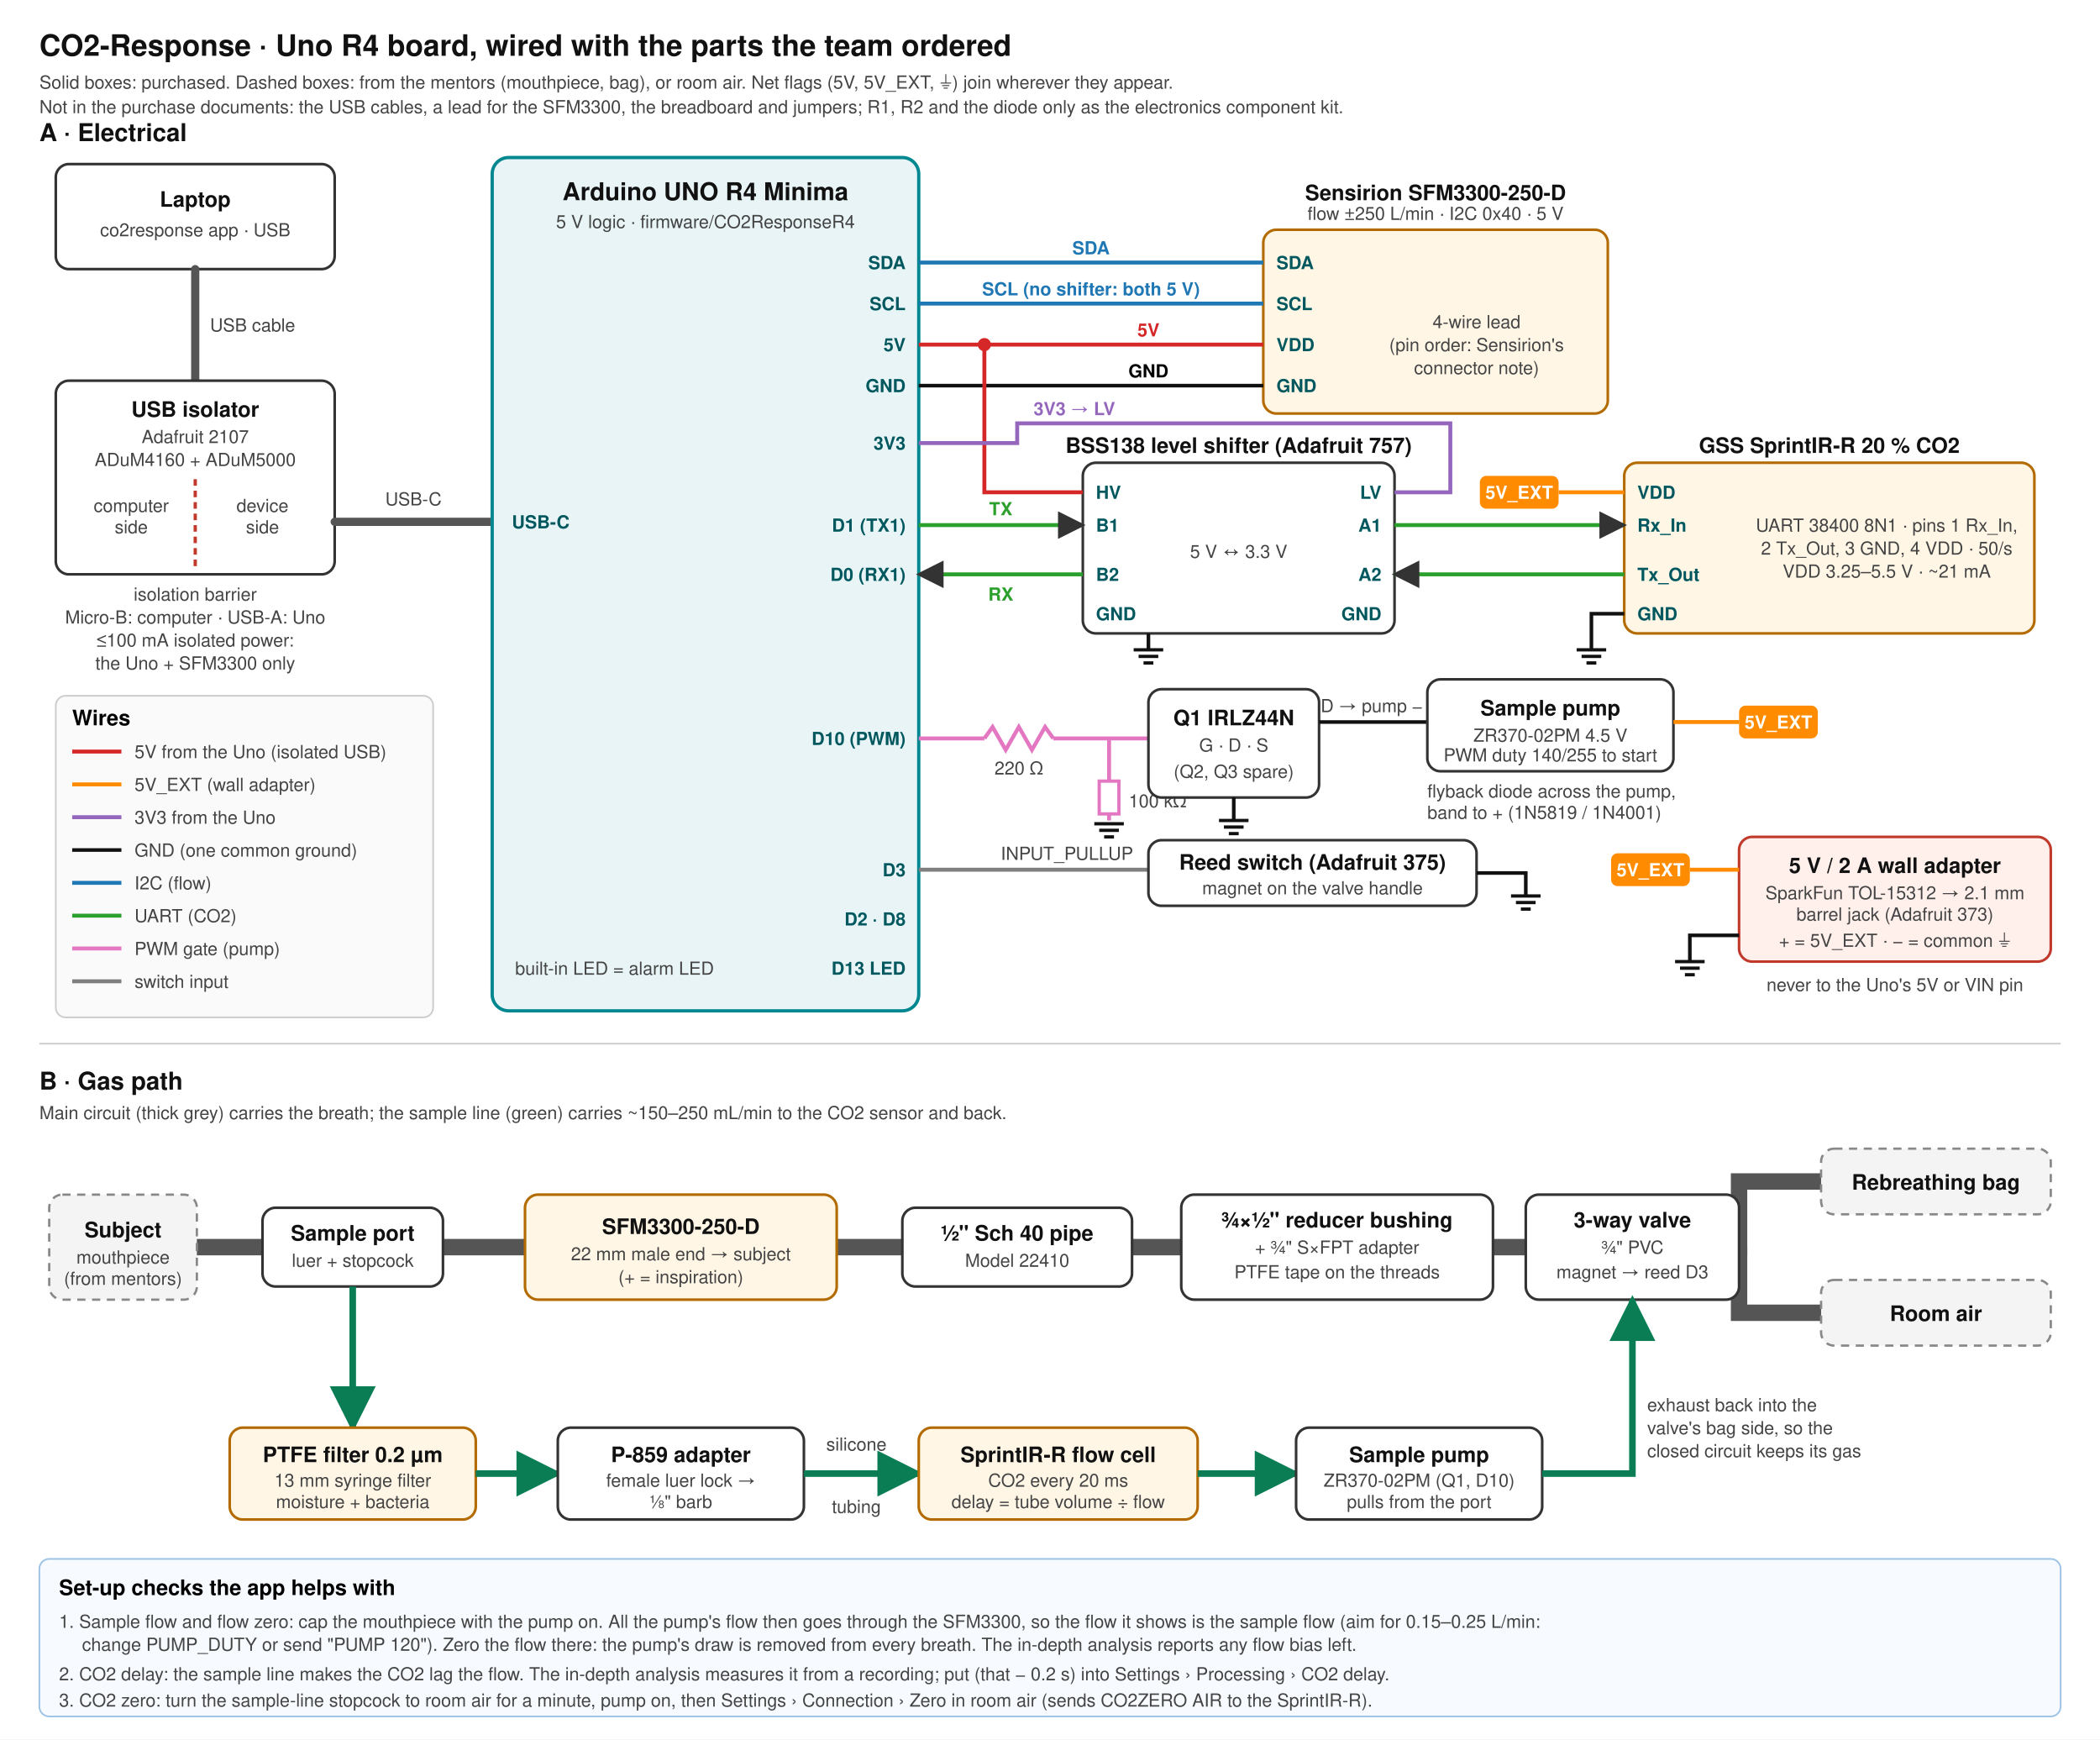
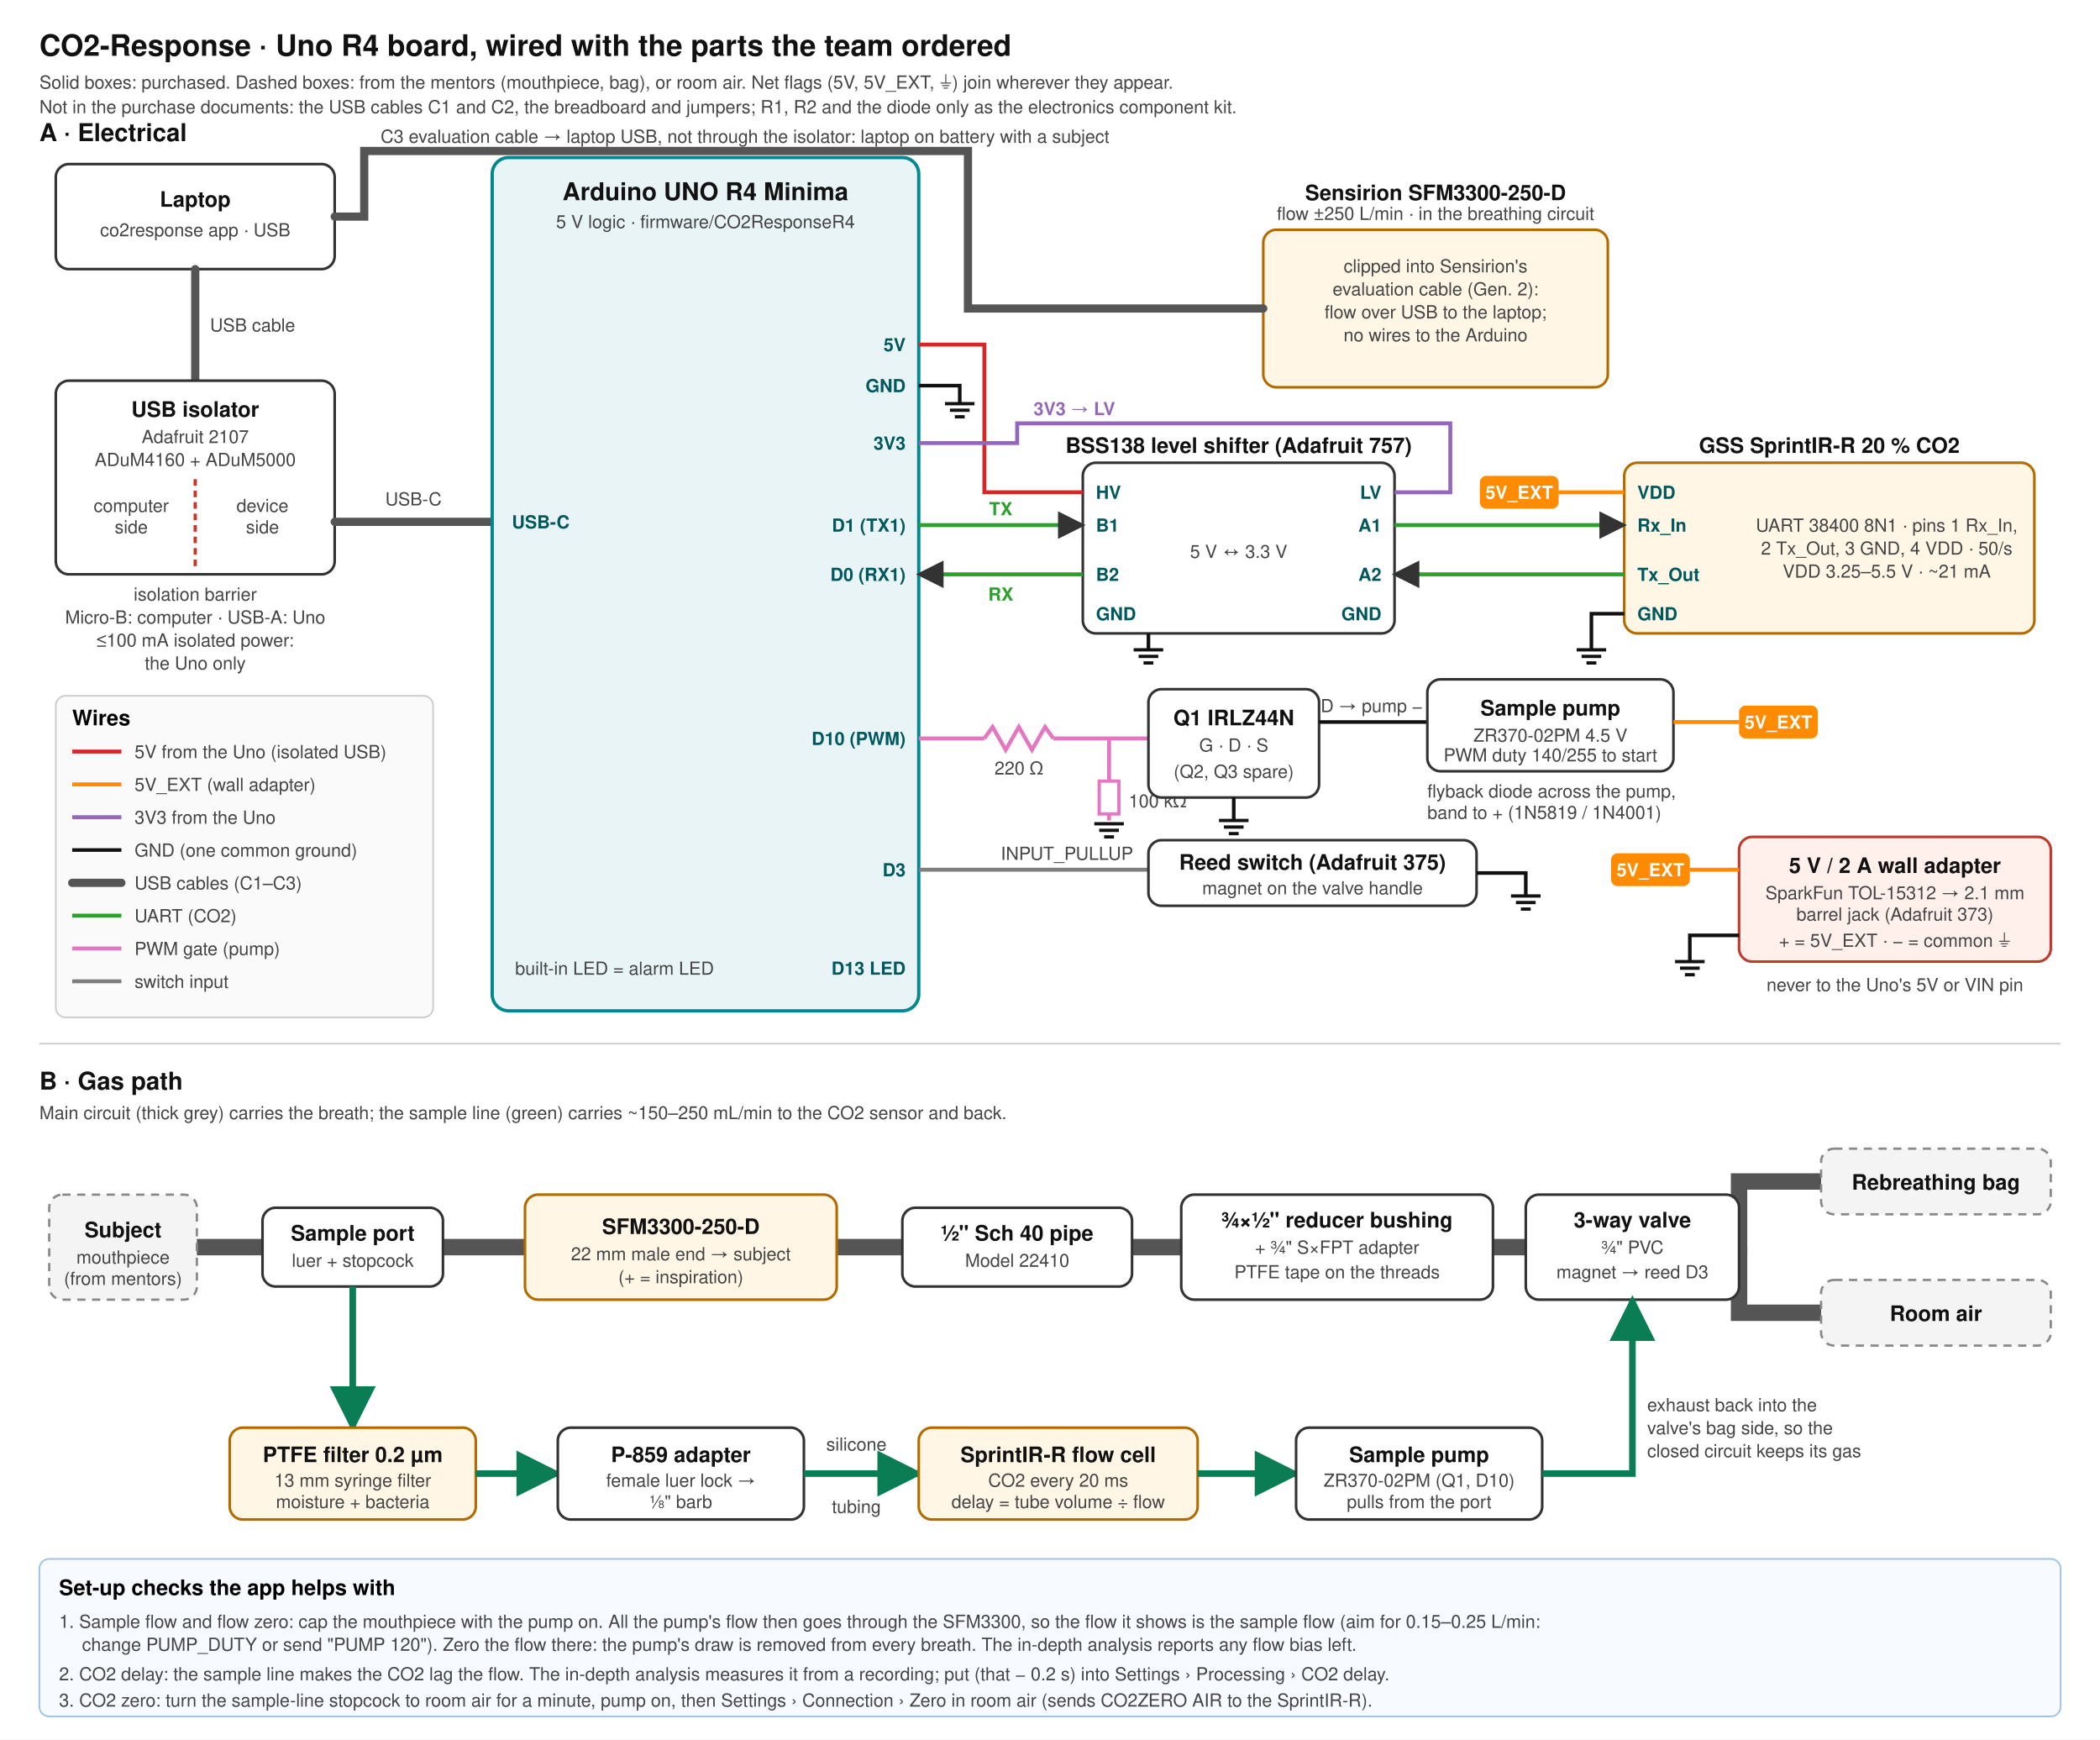
<svg xmlns="http://www.w3.org/2000/svg" viewBox="0 0 1280 1060" width="1280" height="1060" font-family="Helvetica, Arial, sans-serif" font-size="13">
  <defs>
    <marker id="arr" viewBox="0 0 10 10" refX="9" refY="5" markerWidth="7" markerHeight="7" orient="auto-start-reverse">
      <path d="M0,0 L10,5 L0,10 z" fill="#333" />
    </marker>
    <marker id="arrg" viewBox="0 0 10 10" refX="9" refY="5" markerWidth="7" markerHeight="7" orient="auto-start-reverse">
      <path d="M0,0 L10,5 L0,10 z" fill="#0a7d55" />
    </marker>
    <g id="gnd">
      <line x1="-9" y1="0" x2="9" y2="0" stroke="#111" stroke-width="2" />
      <line x1="-6" y1="4" x2="6" y2="4" stroke="#111" stroke-width="2" />
      <line x1="-3" y1="8" x2="3" y2="8" stroke="#111" stroke-width="2" />
    </g>
  </defs>
  <style>
    .box { fill: #ffffff; stroke: #333; stroke-width: 1.6; rx: 8; }
    .ard { fill: #e8f4f6; stroke: #00878f; stroke-width: 2; }
    .sens { fill: #fff6e6; stroke: #b36b00; stroke-width: 1.6; }
    .pwr { fill: #fff0ec; stroke: #c0392b; stroke-width: 1.6; }
    .pend { fill: #f4f4f4; stroke: #888; stroke-width: 1.4; stroke-dasharray: 5 4; }
    .t { fill: #111; }
    .b { font-weight: 700; }
    .s { font-size: 11px; fill: #444; }
    .h { font-size: 18px; font-weight: 700; fill: #111; }
    .pin { font-size: 11px; fill: #00585e; font-weight: 700; }
    .w5 { stroke: #d62728; stroke-width: 2.4; fill: none; }
    .wx { stroke: #ff8c00; stroke-width: 2.4; fill: none; }
    .w33 { stroke: #9467bd; stroke-width: 2.4; fill: none; }
    .wg { stroke: #111; stroke-width: 2.2; fill: none; }
    .wi { stroke: #1f77b4; stroke-width: 2.4; fill: none; }
    .wu { stroke: #2ca02c; stroke-width: 2.4; fill: none; }
    .wp { stroke: #e377c2; stroke-width: 2.4; fill: none; }
    .ws { stroke: #7f7f7f; stroke-width: 2.4; fill: none; }
    .usb { stroke: #555; stroke-width: 5; fill: none; stroke-linecap: round; }
    .gas { stroke: #555; stroke-width: 10; fill: none; stroke-linecap: round; }
    .smp { stroke: #0a7d55; stroke-width: 4; fill: none; }
    .lbl { font-size: 11px; font-weight: 700; }
  </style>
  <rect x="0" y="0" width="1280" height="1060" fill="#ffffff" />
  <text x="24" y="34" class="h">CO2-Response · Uno R4 board, wired with the parts the team ordered</text>
  <text x="24" y="54" class="s">Solid boxes: purchased. Dashed boxes: from the mentors (mouthpiece, bag), or room air. Net flags (5V, 5V_EXT, ⏚) join wherever they appear.</text>
-   <text x="24" y="69" class="s" fill="#c0392b">Not in the purchase documents: the USB cables, a lead for the SFM3300, the breadboard and jumpers; R1, R2 and the diode only as the electronics component kit.</text>
+   <text x="24" y="69" class="s" fill="#c0392b">Not in the purchase documents: the USB cables C1 and C2, the breadboard and jumpers; R1, R2 and the diode only as the electronics component kit.</text>
  <text x="24" y="86" class="h" style="font-size:15px">A · Electrical</text>
  <rect x="34" y="100" width="170" height="64" class="box" />
  <text x="119" y="126" text-anchor="middle" class="t b">Laptop</text>
  <text x="119" y="144" text-anchor="middle" class="s">co2response app · USB</text>
  <path d="M119 164 V232" class="usb" />
  <text x="128" y="202" class="s">USB cable</text>
  <rect x="34" y="232" width="170" height="118" class="box" />
  <text x="119" y="254" text-anchor="middle" class="t b">USB isolator</text>
  <text x="119" y="270" text-anchor="middle" class="s">Adafruit 2107</text>
  <text x="119" y="284" text-anchor="middle" class="s">ADuM4160 + ADuM5000</text>
  <line x1="119" y1="292" x2="119" y2="346" stroke="#c0392b" stroke-width="2" stroke-dasharray="4 3" />
  <text x="80" y="312" text-anchor="middle" class="s">computer</text>
  <text x="80" y="325" text-anchor="middle" class="s">side</text>
  <text x="160" y="312" text-anchor="middle" class="s">device</text>
  <text x="160" y="325" text-anchor="middle" class="s">side</text>
  <text x="119" y="366" text-anchor="middle" class="s" fill="#c0392b">isolation barrier</text>
  <text x="119" y="380" text-anchor="middle" class="s">Micro-B: computer · USB-A: Uno</text>
  <text x="119" y="394" text-anchor="middle" class="s">≤100 mA isolated power:</text>
-   <text x="119" y="408" text-anchor="middle" class="s">the Uno + SFM3300 only</text>
+   <text x="119" y="408" text-anchor="middle" class="s">the Uno only</text>
  <path d="M204 318 H300" class="usb" />
  <text x="252" y="308" text-anchor="middle" class="s">USB-C</text>
  <rect x="300" y="96" width="260" height="520" rx="10" class="ard" />
  <text x="430" y="122" text-anchor="middle" class="t b" style="font-size:15px">Arduino UNO R4 Minima</text>
  <text x="430" y="139" text-anchor="middle" class="s">5 V logic · firmware/CO2ResponseR4</text>
  <text x="312" y="322" class="pin">USB-C</text>
  <g text-anchor="end">
-     <text x="552" y="164" class="pin">SDA</text>
-     <text x="552" y="189" class="pin">SCL</text>
    <text x="552" y="214" class="pin">5V</text>
    <text x="552" y="239" class="pin">GND</text>
    <text x="552" y="274" class="pin">3V3</text>
    <text x="552" y="324" class="pin">D1 (TX1)</text>
    <text x="552" y="354" class="pin">D0 (RX1)</text>
    <text x="552" y="454" class="pin">D10 (PWM)</text>
    <text x="552" y="534" class="pin">D3</text>
-     <text x="552" y="564" class="pin">D2 · D8</text>
    <text x="552" y="594" class="pin">D13 LED</text>
  </g>
  <text x="314" y="594" class="s">built-in LED = alarm LED</text>
-   <rect x="770" y="140" width="210" height="112" class="sens" rx="8" />
+   <rect x="770" y="140" width="210" height="96" class="sens" rx="8" />
  <text x="875" y="122" text-anchor="middle" class="t b">Sensirion SFM3300-250-D</text>
-   <text x="875" y="134" text-anchor="middle" class="s">flow ±250 L/min · I2C 0x40 · 5 V</text>
-   <g class="pin">
-     <text x="778" y="164">SDA</text>
-     <text x="778" y="189">SCL</text>
-     <text x="778" y="214">VDD</text>
-     <text x="778" y="239">GND</text>
-   </g>
-   <text x="900" y="200" text-anchor="middle" class="s">4-wire lead</text>
-   <text x="900" y="214" text-anchor="middle" class="s">(pin order: Sensirion's</text>
-   <text x="900" y="228" text-anchor="middle" class="s">connector note)</text>
-   <path d="M560 160 H770" class="wi" />
-   <path d="M560 185 H770" class="wi" />
-   <path d="M560 210 H770" class="w5" />
-   <path d="M560 235 H770" class="wg" />
-   <text x="665" y="155" text-anchor="middle" class="lbl" fill="#1f77b4">SDA</text>
-   <text x="665" y="180" text-anchor="middle" class="lbl" fill="#1f77b4">SCL (no shifter: both 5 V)</text>
-   <text x="700" y="205" text-anchor="middle" class="lbl" fill="#d62728">5V</text>
-   <text x="700" y="230" text-anchor="middle" class="lbl">GND</text>
+   <text x="875" y="134" text-anchor="middle" class="s">flow ±250 L/min · in the breathing circuit</text>
+   <text x="875" y="166" text-anchor="middle" class="s">clipped into Sensirion's</text>
+   <text x="875" y="180" text-anchor="middle" class="s">evaluation cable (Gen. 2):</text>
+   <text x="875" y="194" text-anchor="middle" class="s">flow over USB to the laptop;</text>
+   <text x="875" y="208" text-anchor="middle" class="s">no wires to the Arduino</text>
+   <path d="M770 188 H590 V92 H222 V132 H204" class="usb" />
+   <text x="232" y="87" class="s" fill="#c0392b">C3 evaluation cable → laptop USB, not through the isolator: laptop on battery with a subject</text>
+   <path d="M560 235 H585 V246" class="wg" />
+   <use href="#gnd" x="585" y="246" />
  <rect x="660" y="282" width="190" height="104" class="box" />
  <text x="755" y="276" text-anchor="middle" class="t b">BSS138 level shifter (Adafruit 757)</text>
  <g class="pin">
    <text x="668" y="304">HV</text>
    <text x="668" y="324">B1</text>
    <text x="668" y="354">B2</text>
    <text x="668" y="378">GND</text>
  </g>
  <g class="pin" text-anchor="end">
    <text x="842" y="304">LV</text>
    <text x="842" y="324">A1</text>
    <text x="842" y="354">A2</text>
    <text x="842" y="378">GND</text>
  </g>
  <text x="755" y="340" text-anchor="middle" class="s">5 V ↔ 3.3 V</text>
-   <path d="M600 210 V300 H660" class="w5" />
-   <circle cx="600" cy="210" r="4" fill="#d62728" />
+   <path d="M560 210 H600 V300 H660" class="w5" />
  <path d="M560 270 H620 V258 H884 V300 H850" class="w33" />
  <text x="630" y="253" class="lbl" fill="#9467bd">3V3 → LV</text>
  <path d="M560 320 H660" class="wu" marker-end="url(#arr)" />
  <path d="M660 350 H560" class="wu" marker-end="url(#arr)" />
  <text x="610" y="314" text-anchor="middle" class="lbl" fill="#2ca02c">TX</text>
  <text x="610" y="366" text-anchor="middle" class="lbl" fill="#2ca02c">RX</text>
  <use href="#gnd" x="700" y="396" />
  <path d="M700 386 V396" class="wg" />
  <rect x="990" y="282" width="250" height="104" class="sens" rx="8" />
  <text x="1115" y="276" text-anchor="middle" class="t b">GSS SprintIR-R 20 % CO2</text>
  <g class="pin">
    <text x="998" y="304">VDD</text>
    <text x="998" y="324">Rx_In</text>
    <text x="998" y="354">Tx_Out</text>
    <text x="998" y="378">GND</text>
  </g>
  <text x="1150" y="324" text-anchor="middle" class="s">UART 38400 8N1 · pins 1 Rx_In,</text>
  <text x="1150" y="338" text-anchor="middle" class="s">2 Tx_Out, 3 GND, 4 VDD · 50/s</text>
  <text x="1150" y="338" text-anchor="middle" class="s" />
  <text x="1150" y="352" text-anchor="middle" class="s">VDD 3.25–5.5 V · ~21 mA</text>
  <path d="M850 320 H990" class="wu" marker-end="url(#arr)" />
  <path d="M990 350 H850" class="wu" marker-end="url(#arr)" />
  <path d="M990 300 H950" class="wx" />
  <rect x="902" y="290" width="48" height="20" rx="4" fill="#ff8c00" />
  <text x="926" y="304" text-anchor="middle" class="lbl" fill="#fff">5V_EXT</text>
  <use href="#gnd" x="970" y="396" />
  <path d="M990 374 H970 V396" class="wg" />
  <path d="M560 450 H600" class="wp" />
  <path d="M600 450 l5 -7 l8 14 l8 -14 l8 14 l8 -14 l5 7" class="wp" />
  <path d="M642 450 H700" class="wp" />
  <text x="621" y="472" text-anchor="middle" class="s">220 Ω</text>
  <path d="M676 450 V500" class="wp" />
  <rect x="670" y="476" width="12" height="20" fill="#fff" stroke="#e377c2" stroke-width="2" />
  <text x="688" y="492" class="s">100 kΩ</text>
  <use href="#gnd" x="676" y="502" />
  <rect x="700" y="420" width="104" height="66" class="box" />
  <text x="752" y="442" text-anchor="middle" class="t b">Q1 IRLZ44N</text>
  <text x="752" y="458" text-anchor="middle" class="s">G · D · S</text>
  <text x="752" y="474" text-anchor="middle" class="s">(Q2, Q3 spare)</text>
  <path d="M752 486 V500" class="wg" />
  <use href="#gnd" x="752" y="500" />
  <path d="M804 440 H870" class="wg" />
  <text x="836" y="434" text-anchor="middle" class="s">D → pump −</text>
  <rect x="870" y="414" width="150" height="56" class="box" />
  <text x="945" y="436" text-anchor="middle" class="t b">Sample pump</text>
  <text x="945" y="452" text-anchor="middle" class="s">ZR370-02PM 4.5 V</text>
  <text x="945" y="464" text-anchor="middle" class="s">PWM duty 140/255 to start</text>
  <path d="M1020 440 H1060" class="wx" />
  <rect x="1060" y="430" width="48" height="20" rx="4" fill="#ff8c00" />
  <text x="1084" y="444" text-anchor="middle" class="lbl" fill="#fff">5V_EXT</text>
  <text x="870" y="486" class="s">flyback diode across the pump,</text>
  <text x="870" y="499" class="s">band to + (1N5819 / 1N4001)</text>
  <rect x="1060" y="510" width="190" height="76" class="pwr" rx="8" />
  <text x="1155" y="532" text-anchor="middle" class="t b">5 V / 2 A wall adapter</text>
  <text x="1155" y="548" text-anchor="middle" class="s">SparkFun TOL-15312 → 2.1 mm</text>
  <text x="1155" y="561" text-anchor="middle" class="s">barrel jack (Adafruit 373)</text>
  <text x="1155" y="577" text-anchor="middle" class="s">+ = 5V_EXT · − = common ⏚</text>
  <path d="M1060 530 H1030" class="wx" />
  <rect x="982" y="520" width="48" height="20" rx="4" fill="#ff8c00" />
  <text x="1006" y="534" text-anchor="middle" class="lbl" fill="#fff">5V_EXT</text>
  <path d="M1060 570 H1030 V586" class="wg" />
  <use href="#gnd" x="1030" y="586" />
  <text x="1155" y="604" text-anchor="middle" class="s" fill="#c0392b">never to the Uno's 5V or VIN pin</text>
  <path d="M560 530 H700" class="ws" />
  <rect x="700" y="512" width="200" height="40" class="box" />
  <text x="800" y="530" text-anchor="middle" class="t b">Reed switch (Adafruit 375)</text>
  <text x="800" y="545" text-anchor="middle" class="s">magnet on the valve handle</text>
  <path d="M900 532 H930 V546" class="wg" />
  <use href="#gnd" x="930" y="546" />
  <text x="610" y="524" class="s">INPUT_PULLUP</text>
  <g transform="translate(34,424)">
    <rect x="0" y="0" width="230" height="196" fill="#fafafa" stroke="#ccc" rx="6" />
    <text x="10" y="18" class="b">Wires</text>
    <path d="M10 34 H40" class="w5" />
    <text x="48" y="38" class="s">5V from the Uno (isolated USB)</text>
    <path d="M10 54 H40" class="wx" />
    <text x="48" y="58" class="s">5V_EXT (wall adapter)</text>
    <path d="M10 74 H40" class="w33" />
    <text x="48" y="78" class="s">3V3 from the Uno</text>
    <path d="M10 94 H40" class="wg" />
    <text x="48" y="98" class="s">GND (one common ground)</text>
-     <path d="M10 114 H40" class="wi" />
-     <text x="48" y="118" class="s">I2C (flow)</text>
+     <path d="M10 114 H40" class="usb" />
+     <text x="48" y="118" class="s">USB cables (C1–C3)</text>
    <path d="M10 134 H40" class="wu" />
    <text x="48" y="138" class="s">UART (CO2)</text>
    <path d="M10 154 H40" class="wp" />
    <text x="48" y="158" class="s">PWM gate (pump)</text>
    <path d="M10 174 H40" class="ws" />
    <text x="48" y="178" class="s">switch input</text>
  </g>
  <line x1="24" y1="636" x2="1256" y2="636" stroke="#ccc" />
  <text x="24" y="664" class="h" style="font-size:15px">B · Gas path</text>
  <text x="24" y="682" class="s">Main circuit (thick grey) carries the breath; the sample line (green) carries ~150–250 mL/min to the CO2 sensor and back.</text>
  <path d="M120 760 H1000" class="gas" />
  <path d="M1000 760 H1060 V720 H1110" class="gas" />
  <path d="M1060 760 V800 H1110" class="gas" />
  <rect x="30" y="728" width="90" height="64" class="pend" rx="8" />
  <text x="75" y="754" text-anchor="middle" class="t b">Subject</text>
  <text x="75" y="770" text-anchor="middle" class="s">mouthpiece</text>
  <text x="75" y="783" text-anchor="middle" class="s">(from mentors)</text>
  <rect x="160" y="736" width="110" height="48" class="box" />
  <text x="215" y="756" text-anchor="middle" class="t b">Sample port</text>
  <text x="215" y="772" text-anchor="middle" class="s">luer + stopcock</text>
  <rect x="320" y="728" width="190" height="64" class="sens" rx="8" />
  <text x="415" y="752" text-anchor="middle" class="t b">SFM3300-250-D</text>
  <text x="415" y="768" text-anchor="middle" class="s">22 mm male end → subject</text>
  <text x="415" y="782" text-anchor="middle" class="s">(+ = inspiration)</text>
  <text x="415" y="782" text-anchor="middle" class="s" />
  <rect x="550" y="736" width="140" height="48" class="box" />
  <text x="620" y="756" text-anchor="middle" class="t b">½" Sch 40 pipe</text>
  <text x="620" y="772" text-anchor="middle" class="s">Model 22410</text>
  <rect x="720" y="728" width="190" height="64" class="box" />
  <text x="815" y="748" text-anchor="middle" class="t b">¾×½" reducer bushing</text>
  <text x="815" y="764" text-anchor="middle" class="s">+ ¾" S×FPT adapter</text>
  <text x="815" y="779" text-anchor="middle" class="s">PTFE tape on the threads</text>
  <rect x="930" y="728" width="130" height="64" class="box" />
  <text x="995" y="748" text-anchor="middle" class="t b">3-way valve</text>
  <text x="995" y="764" text-anchor="middle" class="s">¾" PVC</text>
  <text x="995" y="779" text-anchor="middle" class="s">magnet → reed D3</text>
  <rect x="1110" y="700" width="140" height="40" class="pend" rx="8" />
  <text x="1180" y="725" text-anchor="middle" class="t b">Rebreathing bag</text>
  <rect x="1110" y="780" width="140" height="40" class="pend" rx="8" />
  <text x="1180" y="805" text-anchor="middle" class="t b">Room air</text>
  <path d="M215 784 V870" class="smp" marker-end="url(#arrg)" />
  <rect x="140" y="870" width="150" height="56" class="sens" rx="8" />
  <text x="215" y="891" text-anchor="middle" class="t b">PTFE filter 0.2 µm</text>
  <text x="215" y="906" text-anchor="middle" class="s">13 mm syringe filter</text>
  <text x="215" y="919" text-anchor="middle" class="s">moisture + bacteria</text>
  <path d="M290 898 H340" class="smp" marker-end="url(#arrg)" />
  <rect x="340" y="870" width="150" height="56" class="box" />
  <text x="415" y="891" text-anchor="middle" class="t b">P-859 adapter</text>
  <text x="415" y="906" text-anchor="middle" class="s">female luer lock →</text>
  <text x="415" y="919" text-anchor="middle" class="s">⅛" barb</text>
  <path d="M490 898 H560" class="smp" marker-end="url(#arrg)" />
  <text x="522" y="884" text-anchor="middle" class="s">silicone</text>
  <text x="522" y="922" text-anchor="middle" class="s">tubing</text>
  <rect x="560" y="870" width="170" height="56" class="sens" rx="8" />
  <text x="645" y="891" text-anchor="middle" class="t b">SprintIR-R flow cell</text>
  <text x="645" y="906" text-anchor="middle" class="s">CO2 every 20 ms</text>
  <text x="645" y="919" text-anchor="middle" class="s">delay = tube volume ÷ flow</text>
  <path d="M730 898 H790" class="smp" marker-end="url(#arrg)" />
  <rect x="790" y="870" width="150" height="56" class="box" />
  <text x="865" y="891" text-anchor="middle" class="t b">Sample pump</text>
  <text x="865" y="906" text-anchor="middle" class="s">ZR370-02PM (Q1, D10)</text>
  <text x="865" y="919" text-anchor="middle" class="s">pulls from the port</text>
  <path d="M940 898 H995 V792" class="smp" marker-end="url(#arrg)" />
  <text x="1004" y="860" class="s">exhaust back into the</text>
  <text x="1004" y="874" class="s">valve's bag side, so the</text>
  <text x="1004" y="888" class="s">closed circuit keeps its gas</text>
  <rect x="24" y="950" width="1232" height="96" fill="#f7fbff" stroke="#9cc3e6" rx="6" />
  <text x="36" y="972" class="b">Set-up checks the app helps with</text>
  <text x="36" y="992" class="s">1. Sample flow and flow zero: cap the mouthpiece with the pump on. All the pump's flow then goes through the SFM3300, so the flow it shows is the sample flow (aim for 0.15–0.25 L/min:</text>
  <text x="50" y="1006" class="s">change PUMP_DUTY or send "PUMP 120"). Zero the flow there: the pump's draw is removed from every breath. The in-depth analysis reports any flow bias left.</text>
  <text x="36" y="1024" class="s">2. CO2 delay: the sample line makes the CO2 lag the flow. The in-depth analysis measures it from a recording; put (that − 0.2 s) into Settings › Processing › CO2 delay.</text>
  <text x="36" y="1040" class="s">3. CO2 zero: turn the sample-line stopcock to room air for a minute, pump on, then Settings › Connection › Zero in room air (sends CO2ZERO AIR to the SprintIR-R).</text>
</svg>
